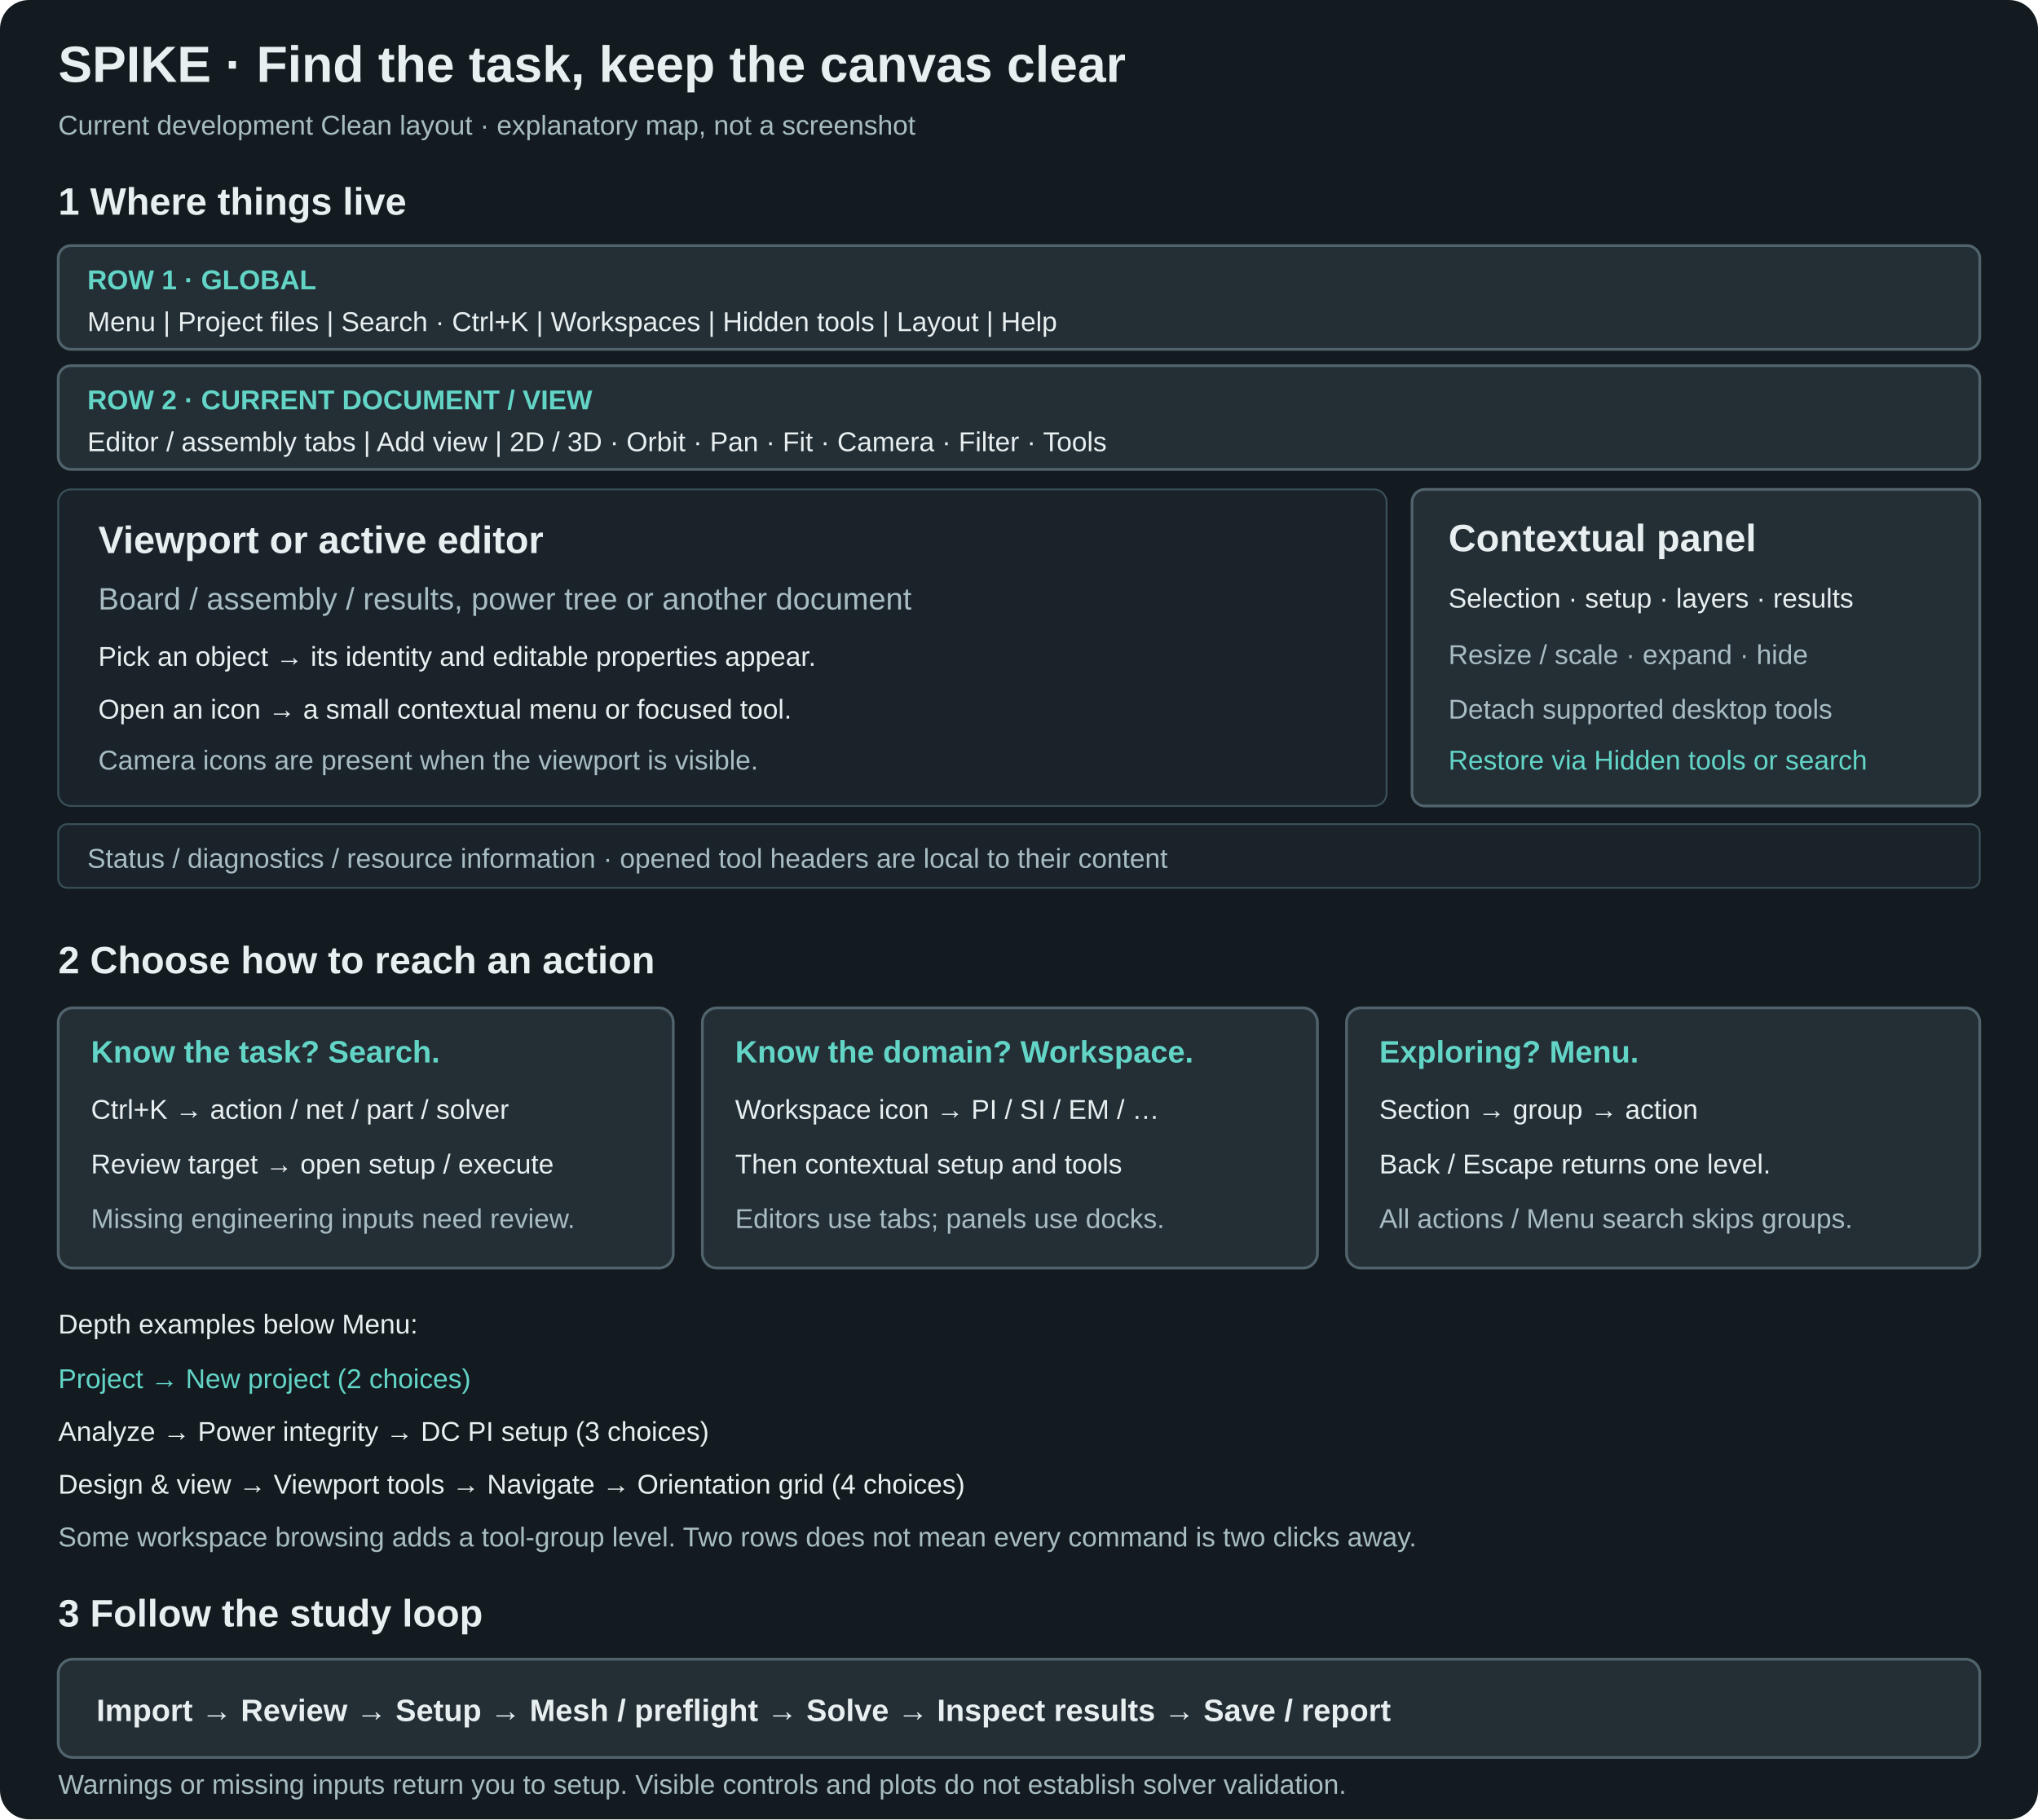
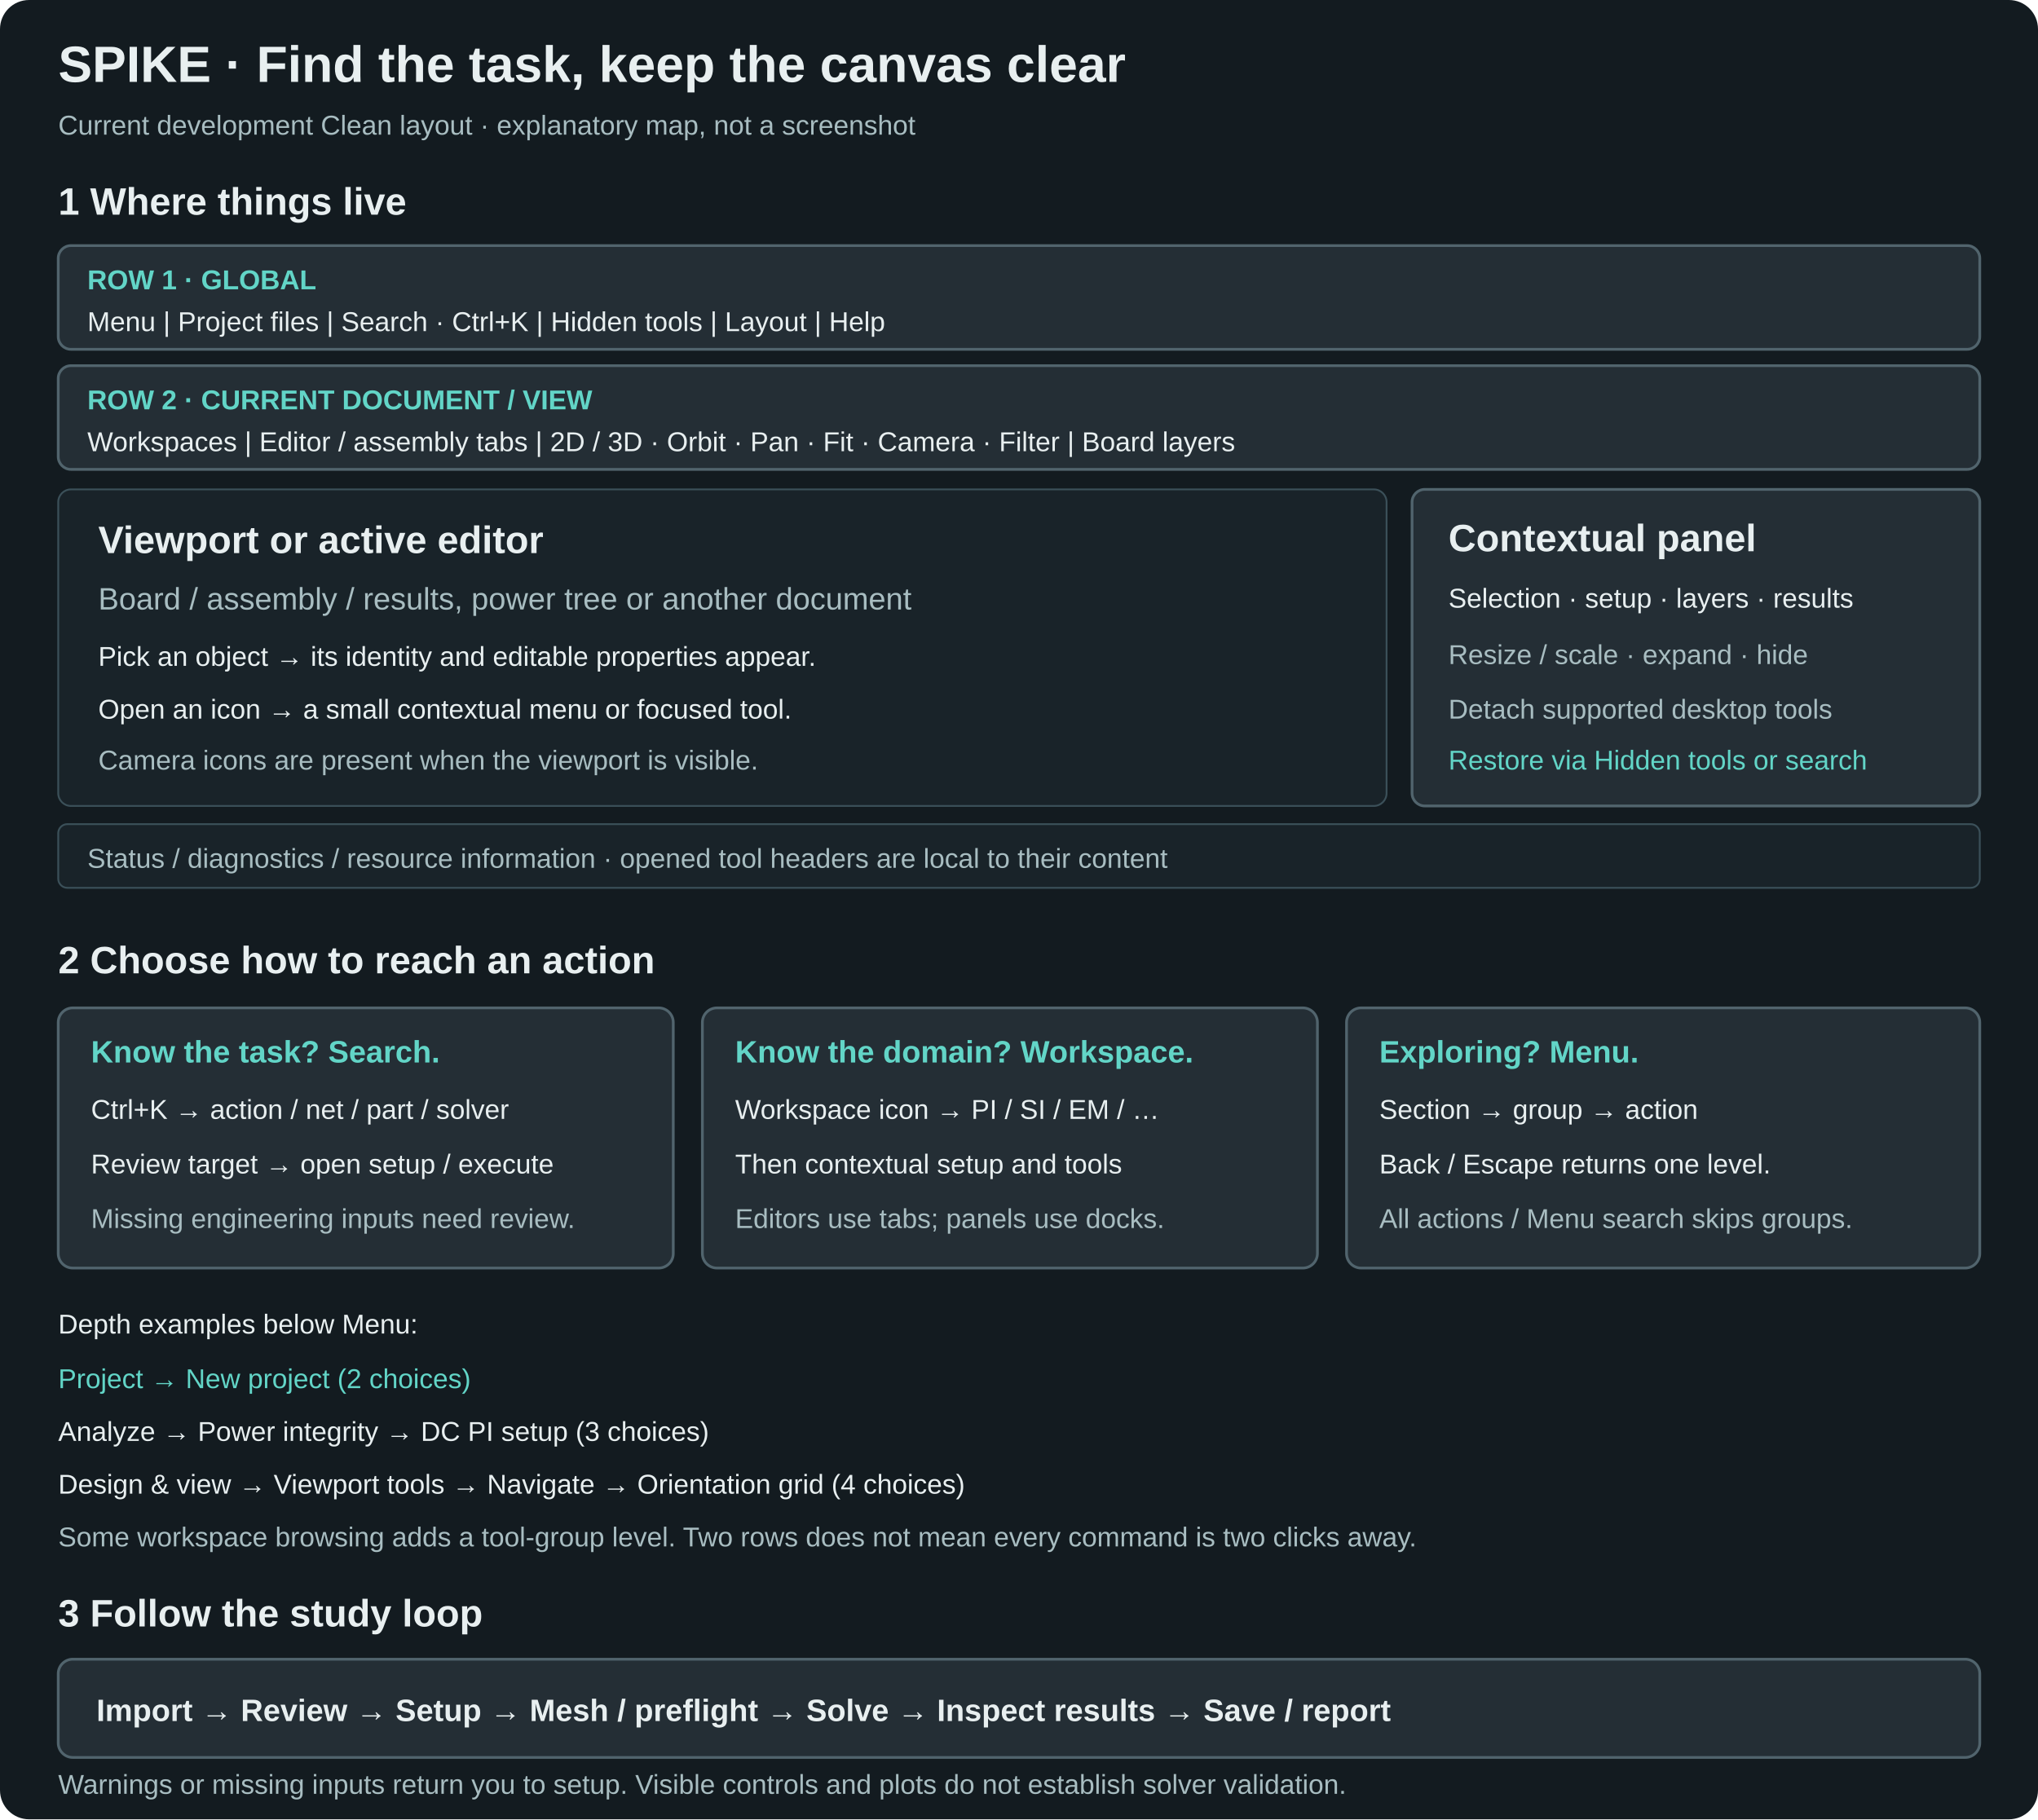
<svg xmlns="http://www.w3.org/2000/svg" width="1120" height="1000" viewBox="0 0 1120 1000" role="img" aria-labelledby="title desc">
  <style>
    text{font-family:Segoe UI,Arial,sans-serif;fill:#e8eff0;font-size:17px}
    .title{font-size:28px;font-weight:650}.heading{font-size:21px;font-weight:600}
    .small{font-size:15px}.muted{fill:#a8bdc1}.teal{fill:#62d5c7}.bold{font-weight:600}
    .box{fill:#242e35;stroke:#51646d;stroke-width:1.5}.soft{fill:#192329;stroke:#3b5059}
    .line{stroke:#62d5c7;stroke-width:2;fill:none}
  </style>
  <rect width="1120" height="1000" rx="16" fill="#131b20" />
  <text x="32" y="45" class="title">SPIKE · Find the task, keep the canvas clear</text>
  <text x="32" y="74" class="muted small">Current development Clean layout · explanatory map, not a screenshot</text>
  <text x="32" y="118" class="heading">1  Where things live</text>
  <rect x="32" y="135" width="1056" height="57" rx="7" class="box" />
  <text x="48" y="159" class="teal small bold">ROW 1 · GLOBAL</text>
-   <text x="48" y="182" class="small">Menu   |   Project files   |   Search · Ctrl+K   |   Workspaces   |   Hidden tools   |   Layout   |   Help</text>
+   <text x="48" y="182" class="small">Menu   |   Project files   |   Search · Ctrl+K   |   Hidden tools   |   Layout   |   Help</text>
  <rect x="32" y="201" width="1056" height="57" rx="7" class="box" />
  <text x="48" y="225" class="teal small bold">ROW 2 · CURRENT DOCUMENT / VIEW</text>
-   <text x="48" y="248" class="small">Editor / assembly tabs   |   Add view   |   2D / 3D   ·   Orbit   ·   Pan   ·   Fit   ·   Camera   ·   Filter   ·   Tools</text>
+   <text x="48" y="248" class="small">Workspaces   |   Editor / assembly tabs   |   2D / 3D · Orbit · Pan · Fit · Camera · Filter   |   Board layers</text>
  <rect x="32" y="269" width="730" height="174" rx="7" class="soft" />
  <text x="54" y="304" class="heading">Viewport or active editor</text>
  <text x="54" y="335" class="muted">Board / assembly / results, power tree or another document</text>
  <text x="54" y="366" class="small">Pick an object → its identity and editable properties appear.</text>
  <text x="54" y="395" class="small">Open an icon → a small contextual menu or focused tool.</text>
  <text x="54" y="423" class="muted small">Camera icons are present when the viewport is visible.</text>
  <rect x="776" y="269" width="312" height="174" rx="7" class="box" />
  <text x="796" y="303" class="heading">Contextual panel</text>
  <text x="796" y="334" class="small">Selection · setup · layers · results</text>
  <text x="796" y="365" class="muted small">Resize / scale · expand · hide</text>
  <text x="796" y="395" class="muted small">Detach supported desktop tools</text>
  <text x="796" y="423" class="teal small">Restore via Hidden tools or search</text>
  <rect x="32" y="453" width="1056" height="35" rx="5" class="soft" />
  <text x="48" y="477" class="muted small">Status / diagnostics / resource information · opened tool headers are local to their content</text>
  <text x="32" y="535" class="heading">2  Choose how to reach an action</text>
  <rect x="32" y="554" width="338" height="143" rx="8" class="box" />
  <text x="50" y="584" class="teal bold">Know the task? Search.</text>
  <text x="50" y="615" class="small">Ctrl+K → action / net / part / solver</text>
  <text x="50" y="645" class="small">Review target → open setup / execute</text>
  <text x="50" y="675" class="muted small">Missing engineering inputs need review.</text>
  <rect x="386" y="554" width="338" height="143" rx="8" class="box" />
  <text x="404" y="584" class="teal bold">Know the domain? Workspace.</text>
  <text x="404" y="615" class="small">Workspace icon → PI / SI / EM / …</text>
  <text x="404" y="645" class="small">Then contextual setup and tools</text>
  <text x="404" y="675" class="muted small">Editors use tabs; panels use docks.</text>
  <rect x="740" y="554" width="348" height="143" rx="8" class="box" />
  <text x="758" y="584" class="teal bold">Exploring? Menu.</text>
  <text x="758" y="615" class="small">Section → group → action</text>
  <text x="758" y="645" class="small">Back / Escape returns one level.</text>
  <text x="758" y="675" class="muted small">All actions / Menu search skips groups.</text>
  <text x="32" y="733" class="small">Depth examples below Menu:</text>
  <text x="32" y="763" class="small teal">Project → New project   (2 choices)</text>
  <text x="32" y="792" class="small">Analyze → Power integrity → DC PI setup   (3 choices)</text>
  <text x="32" y="821" class="small">Design &amp; view → Viewport tools → Navigate → Orientation grid   (4 choices)</text>
  <text x="32" y="850" class="muted small">Some workspace browsing adds a tool-group level. Two rows does not mean every command is two clicks away.</text>
  <text x="32" y="894" class="heading">3  Follow the study loop</text>
  <rect x="32" y="912" width="1056" height="54" rx="8" class="box" />
  <text x="53" y="946" class="bold">Import → Review → Setup → Mesh / preflight → Solve → Inspect results → Save / report</text>
  <text x="32" y="986" class="muted small">Warnings or missing inputs return you to setup. Visible controls and plots do not establish solver validation.</text>
</svg>
